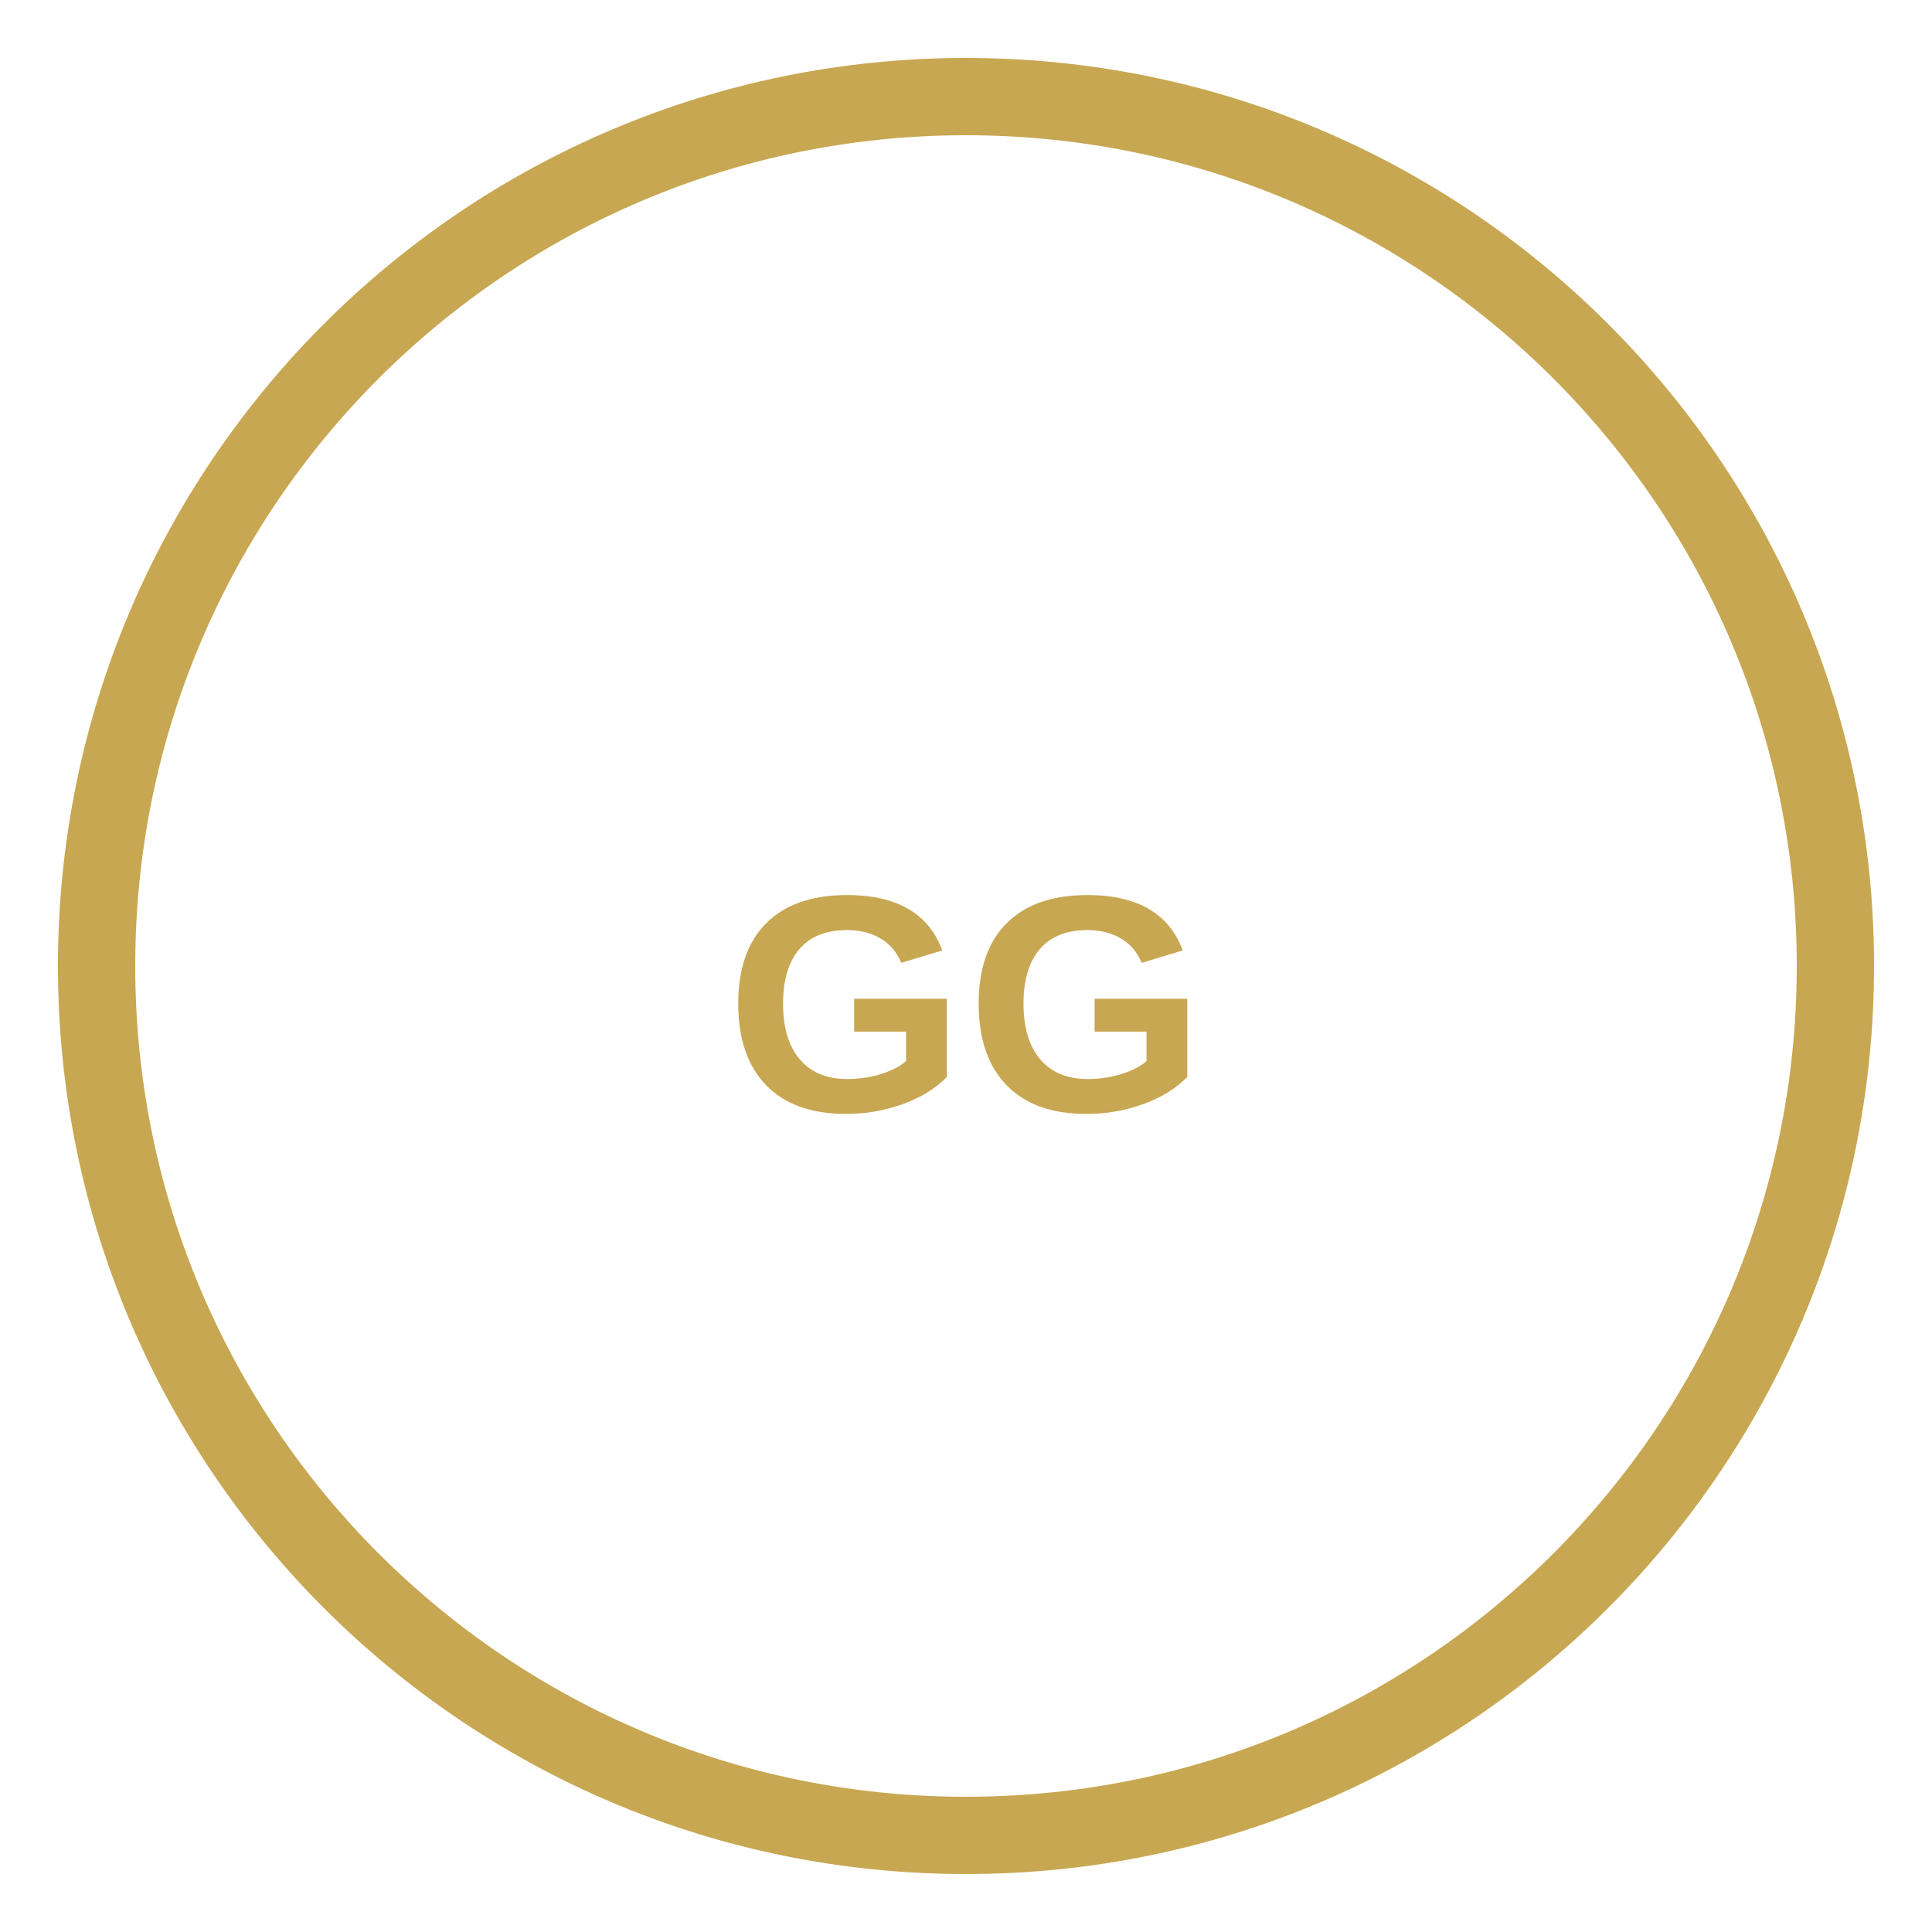
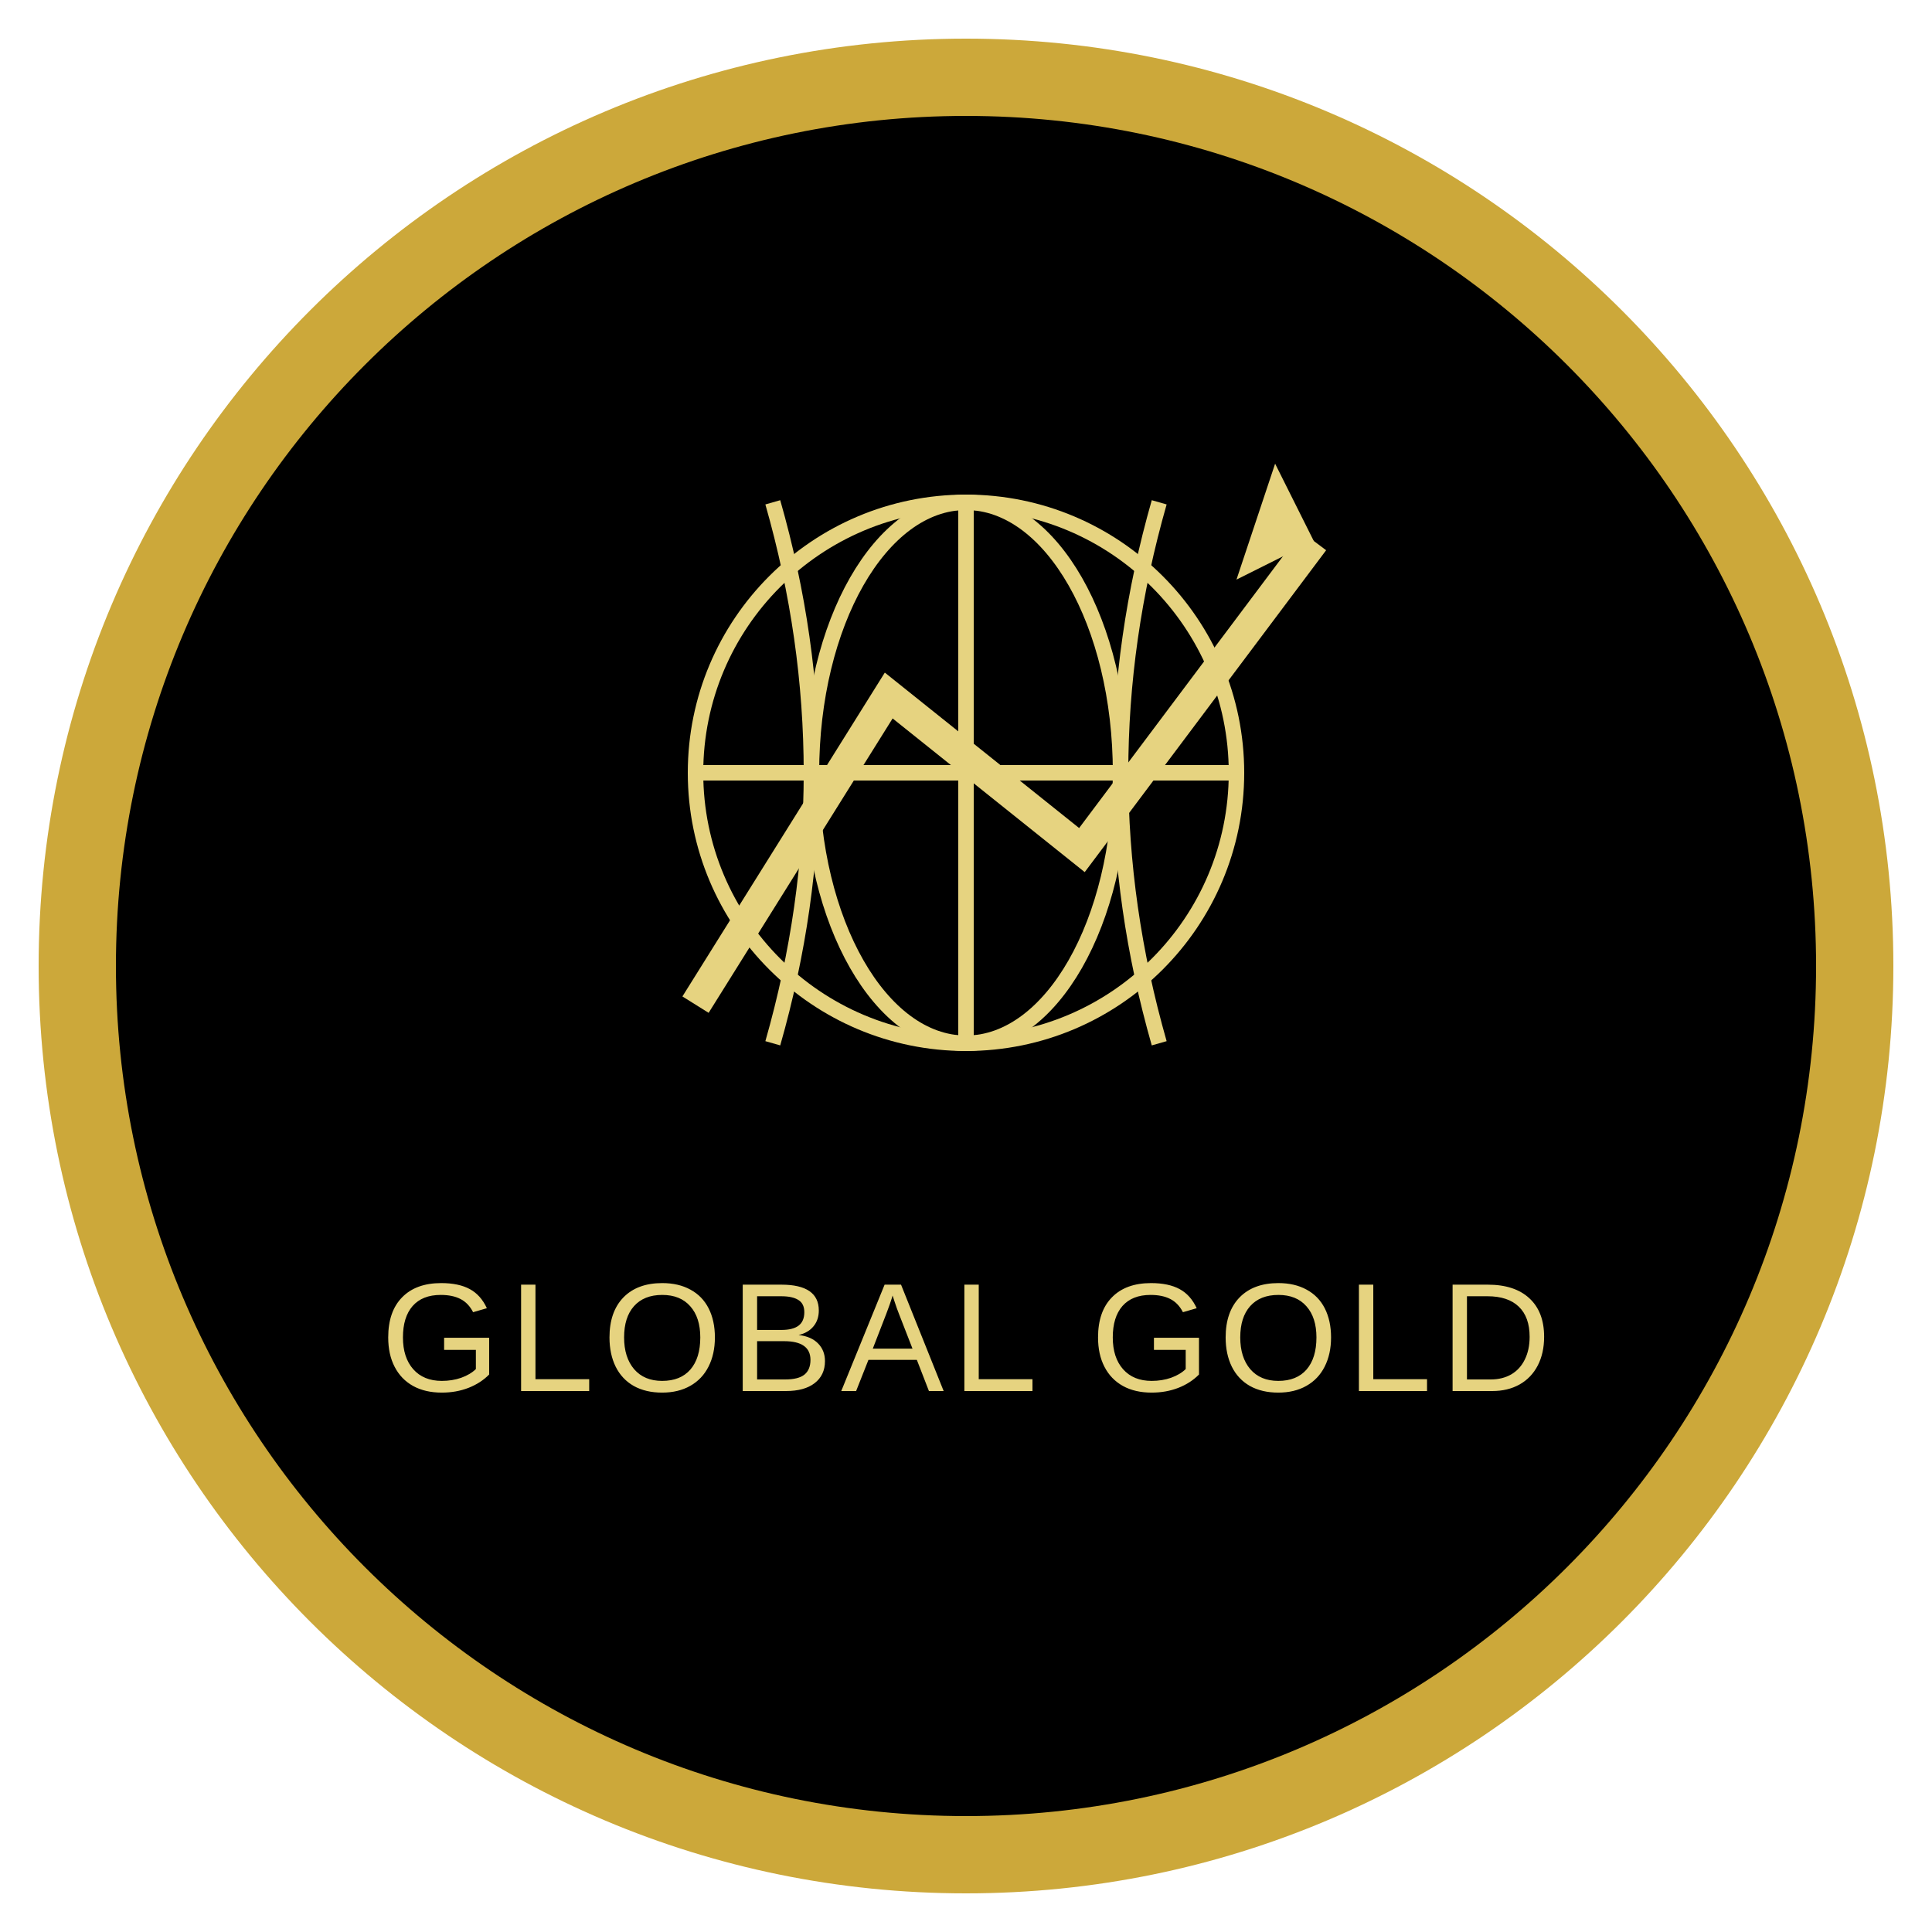
- <svg xmlns="http://www.w3.org/2000/svg" width="200" height="200">
-   <circle cx="100" cy="100" r="90" stroke="#C8A752" stroke-width="8" fill="none" />
-   <text x="100" y="115" font-family="Arial" font-size="32" fill="#C8A752" text-anchor="middle" font-weight="bold">GG</text>
+ <svg xmlns="http://www.w3.org/2000/svg" width="250" height="250" viewBox="0 0 250 250" fill="none">
+   <circle cx="125" cy="125" r="120" fill="#CCA83A" />
+   <circle cx="125" cy="125" r="110" fill="#000000" />
+   <circle cx="125" cy="100" r="35" stroke="#E6D380" stroke-width="2" />
+   <ellipse cx="125" cy="100" rx="20" ry="35" stroke="#E6D380" stroke-width="2" />
+   <line x1="125" y1="65" x2="125" y2="135" stroke="#E6D380" stroke-width="2" />
+   <line x1="90" y1="100" x2="160" y2="100" stroke="#E6D380" stroke-width="2" />
+   <path d="M100 65 Q110 100 100 135" stroke="#E6D380" stroke-width="2" fill="none" />
+   <path d="M150 65 Q140 100 150 135" stroke="#E6D380" stroke-width="2" fill="none" />
+   <path d="M90 130 L115 90 L140 110 L170 70" stroke="#E6D380" stroke-width="4" fill="none" />
+   <polygon points="170,70 160,75 165,60 170,70 175,75 170,70" fill="#E6D380" />
+   <text x="125" y="180" font-family="Arial, sans-serif" font-size="20" fill="#E6D380" text-anchor="middle" letter-spacing="1">GLOBAL GOLD</text>
</svg>
